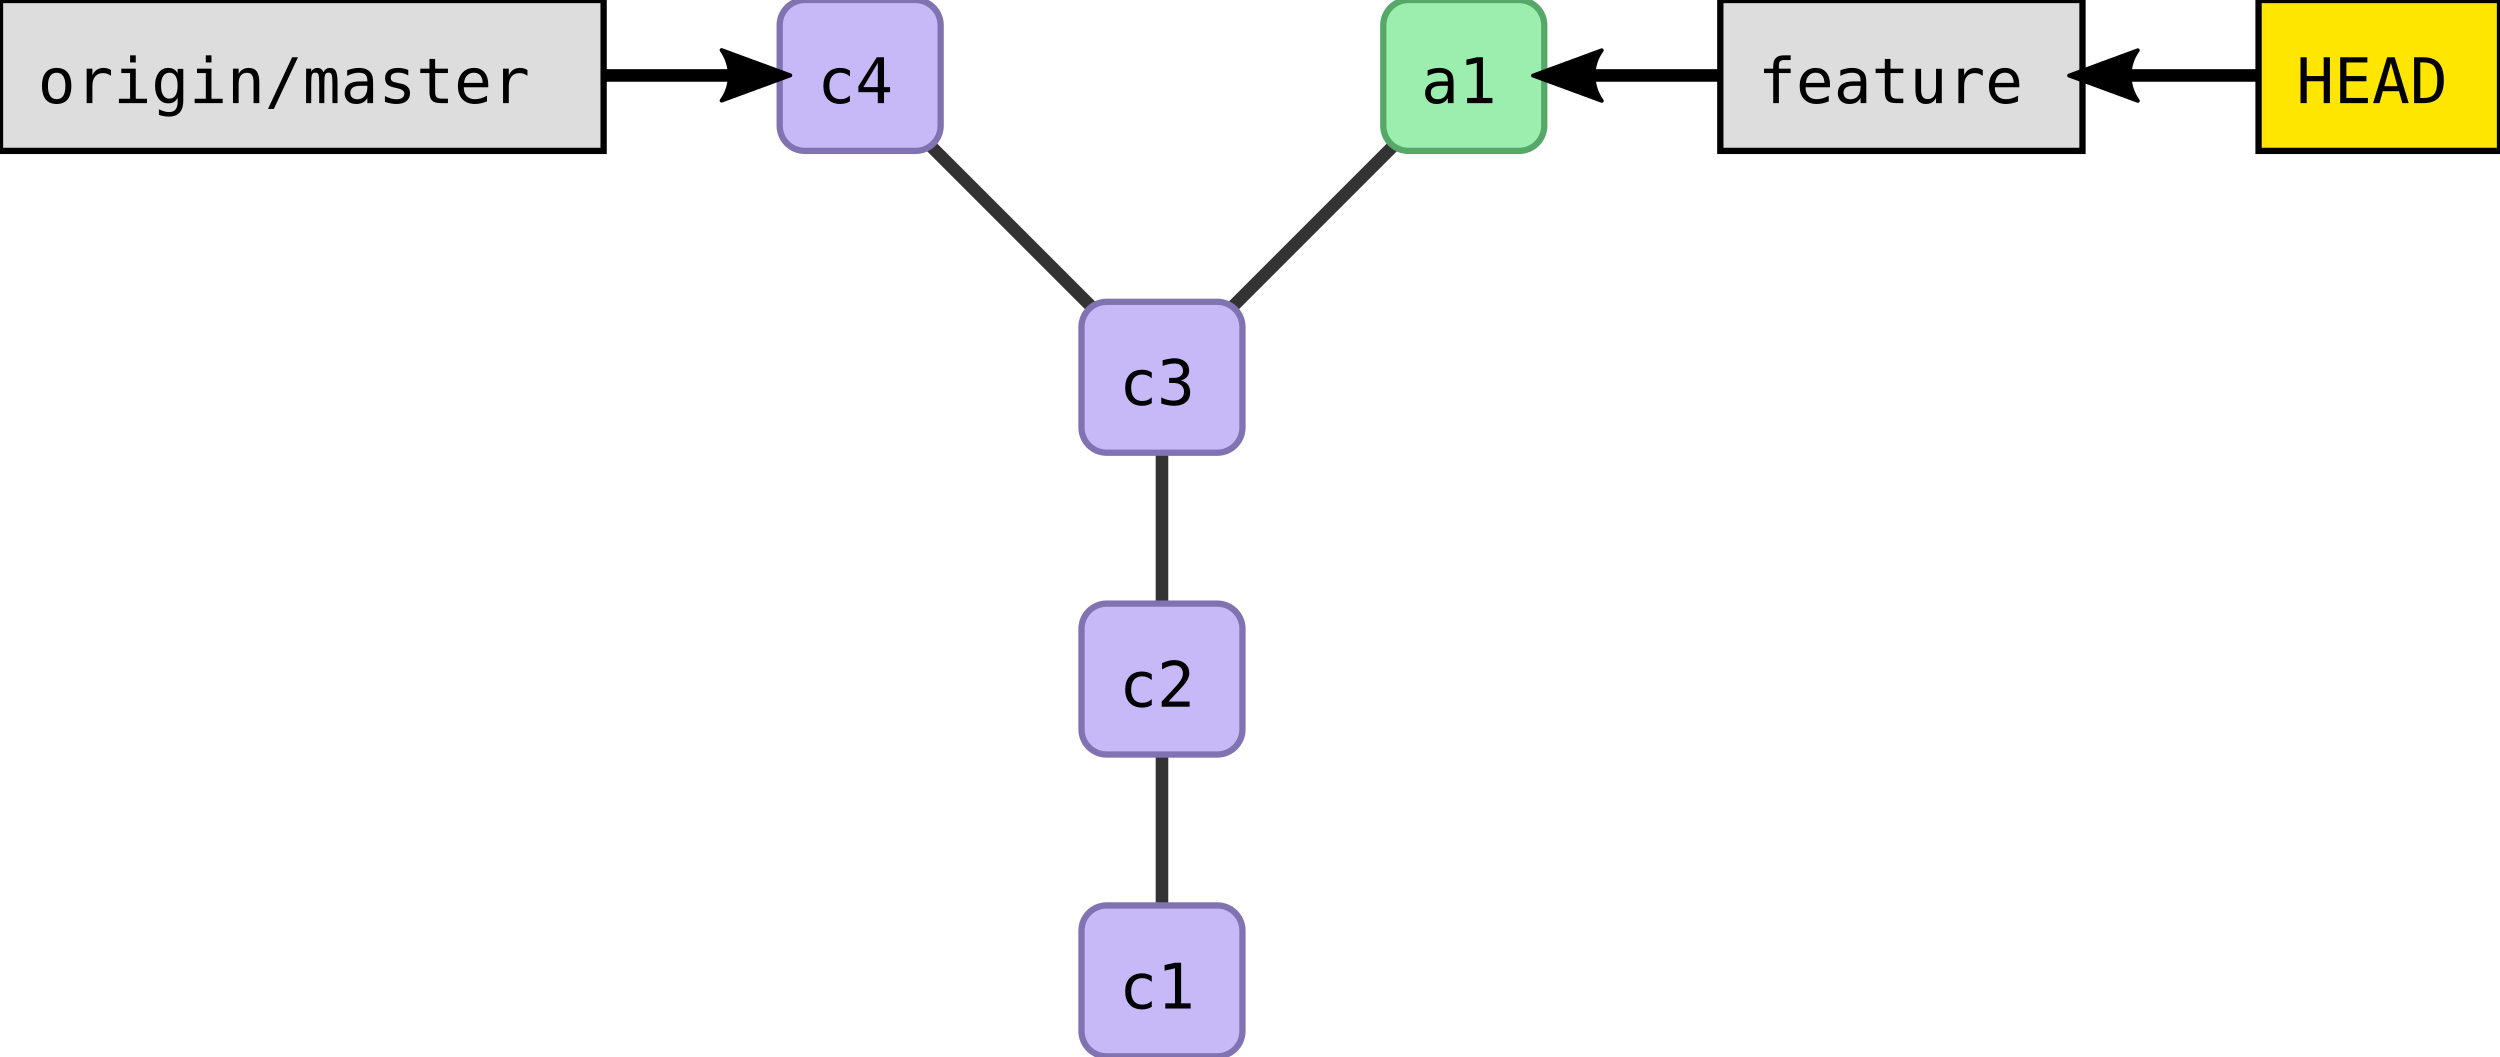
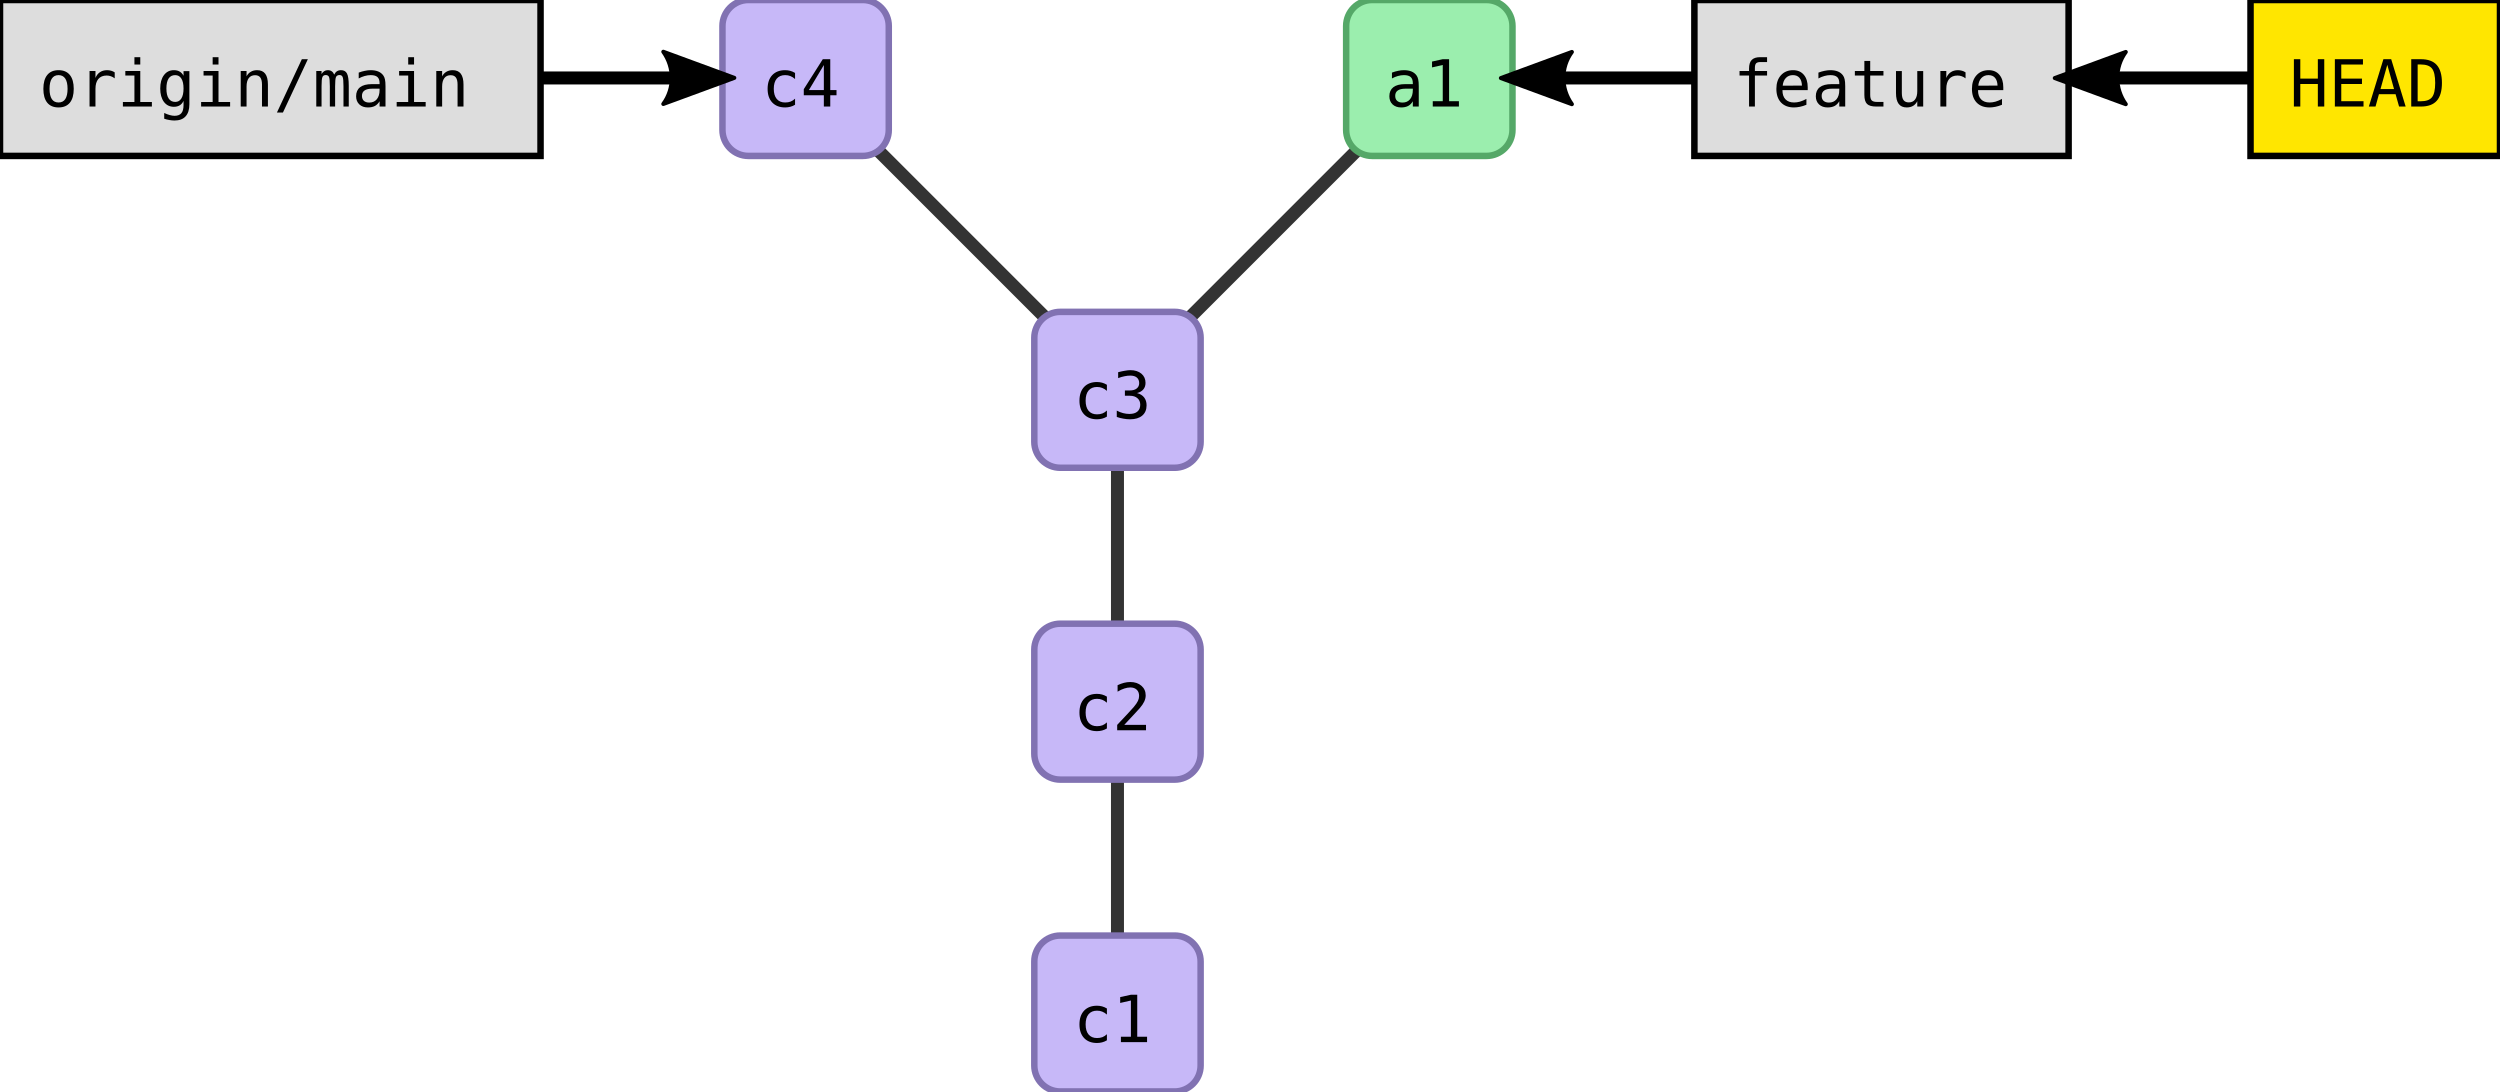
- <svg xmlns="http://www.w3.org/2000/svg" width="497.0" height="210.0" id="svg2" version="1.1">
+ <svg xmlns="http://www.w3.org/2000/svg" width="481.0" height="210.0" id="svg2" version="1.1">
  <defs id="defs4">
    <marker orient="auto" refY="0.0" refX="0.0" id="fullmarker" style="overflow:visible;">
      <path style="opacity:1.0;fill:#000000;stroke:#000000;fill-rule:evenodd;stroke-width:0.625;stroke-linejoin:round;" d="M 8.719,4.034 L -2.207,0.016 L 8.719,-4.002 C 6.973,-1.63 6.983,1.616 8.719,4.034 z " transform="scale(0.5) rotate(180) translate(0,0)" />
    </marker>
    <marker orient="auto" refY="0.0" refX="0.0" id="ghostmarker" style="overflow:visible;">
      <path style="opacity:0.2;fill:#000000;stroke:#000000;fill-rule:evenodd;stroke-width:0.625;stroke-linejoin:round;" d="M 8.719,4.034 L -2.207,0.016 L 8.719,-4.002 C 6.973,-1.63 6.983,1.616 8.719,4.034 z " transform="scale(0.5) rotate(180) translate(0,0)" />
    </marker>
  </defs>
-   <g transform="translate(215.0,180.0) rotate(0)" id="layer1">
+   <g transform="translate(199.0,180.0) rotate(0)" id="layer1">
    <line x1="16.0" y1="-105.0" x2="-44.0" y2="-165.0" style="stroke:#000000;                         stroke-width:2.5;                         stroke-opacity:0.8" />
    <line x1="16.0" y1="-105.0" x2="76.0" y2="-165.0" style="stroke:#000000;                         stroke-width:2.5;                         stroke-opacity:0.8" />
    <line x1="16.0" y1="-45.0" x2="16.0" y2="-105.0" style="stroke:#000000;                         stroke-width:2.5;                         stroke-opacity:0.8" />
    <line x1="16.0" y1="15.0" x2="16.0" y2="-45.0" style="stroke:#000000;                         stroke-width:2.5;                         stroke-opacity:0.8" />
-     <rect style="fill:#c7b8f8;                         stroke:#8172B2;                         stroke-width:1.25;                         stroke-miterlimit:4;                         stroke-opacity:1.0;                         stroke-dasharray:none" width="32.0" height="30.0" x="-60.0" y="-180.0" ry="5.0" />
-     <text style="font-size:12.5px;                         font-style:normal;                         font-weight:normal;                         line-height:125%%;                         letter-spacing:0px;                         word-spacing:0px;                         fill:#000000;                         fill-opacity:1.0;                         stroke:none;                         font-family:DejaVu Sans Mono" x="-52.5" y="-159.5">c4</text>
    <rect style="fill:#c7b8f8;                         stroke:#8172B2;                         stroke-width:1.25;                         stroke-miterlimit:4;                         stroke-opacity:1.0;                         stroke-dasharray:none" width="32.0" height="30.0" x="0.0" y="-120.0" ry="5.0" />
    <text style="font-size:12.5px;                         font-style:normal;                         font-weight:normal;                         line-height:125%%;                         letter-spacing:0px;                         word-spacing:0px;                         fill:#000000;                         fill-opacity:1.0;                         stroke:none;                         font-family:DejaVu Sans Mono" x="7.5" y="-99.5">c3</text>
    <rect style="fill:#c7b8f8;                         stroke:#8172B2;                         stroke-width:1.25;                         stroke-miterlimit:4;                         stroke-opacity:1.0;                         stroke-dasharray:none" width="32.0" height="30.0" x="0.0" y="-60.0" ry="5.0" />
    <text style="font-size:12.5px;                         font-style:normal;                         font-weight:normal;                         line-height:125%%;                         letter-spacing:0px;                         word-spacing:0px;                         fill:#000000;                         fill-opacity:1.0;                         stroke:none;                         font-family:DejaVu Sans Mono" x="7.5" y="-39.5">c2</text>
    <rect style="fill:#c7b8f8;                         stroke:#8172B2;                         stroke-width:1.25;                         stroke-miterlimit:4;                         stroke-opacity:1.0;                         stroke-dasharray:none" width="32.0" height="30.0" x="0.0" y="0.0" ry="5.0" />
    <text style="font-size:12.5px;                         font-style:normal;                         font-weight:normal;                         line-height:125%%;                         letter-spacing:0px;                         word-spacing:0px;                         fill:#000000;                         fill-opacity:1.0;                         stroke:none;                         font-family:DejaVu Sans Mono" x="7.5" y="20.5">c1</text>
+     <rect style="fill:#c7b8f8;                         stroke:#8172B2;                         stroke-width:1.25;                         stroke-miterlimit:4;                         stroke-opacity:1.0;                         stroke-dasharray:none" width="32.0" height="30.0" x="-60.0" y="-180.0" ry="5.0" />
+     <text style="font-size:12.5px;                         font-style:normal;                         font-weight:normal;                         line-height:125%%;                         letter-spacing:0px;                         word-spacing:0px;                         fill:#000000;                         fill-opacity:1.0;                         stroke:none;                         font-family:DejaVu Sans Mono" x="-52.5" y="-159.5">c4</text>
    <rect style="fill:#9beeae;                         stroke:#55A868;                         stroke-width:1.25;                         stroke-miterlimit:4;                         stroke-opacity:1.0;                         stroke-dasharray:none" width="32.0" height="30.0" x="60.0" y="-180.0" ry="5.0" />
    <text style="font-size:12.5px;                         font-style:normal;                         font-weight:normal;                         line-height:125%%;                         letter-spacing:0px;                         word-spacing:0px;                         fill:#000000;                         fill-opacity:1.0;                         stroke:none;                         font-family:DejaVu Sans Mono" x="67.5" y="-159.5">a1</text>
+     <path style="fill:none;                  stroke:#000000;                  stroke-width:2.5;                  stroke-linecap:butt;                  stroke-linejoin:miter;                  stroke-opacity:1.0;                  marker-end:url(#fullmarker);                  stroke-miterlimit:4;                  stroke-dasharray:none" d="M -147.0,-165.0 -60.48,-165.0" />
+     <rect style="fill:#dddddd;                         stroke:#000000;                         stroke-width:1.25;                         stroke-miterlimit:4;                         stroke-opacity:1.0;                         stroke-dasharray:none" width="104.0" height="30.0" x="-199.0" y="-180.0" ry="0.0" />
+     <text style="font-size:12.5px;                         font-style:normal;                         font-weight:normal;                         line-height:125%%;                         letter-spacing:0px;                         word-spacing:0px;                         fill:#000000;                         fill-opacity:1.0;                         stroke:none;                         font-family:DejaVu Sans Mono" x="-191.5" y="-159.5">origin/main</text>
    <path style="fill:none;                  stroke:#000000;                  stroke-width:2.5;                  stroke-linecap:butt;                  stroke-linejoin:miter;                  stroke-opacity:1.0;                  marker-end:url(#fullmarker);                  stroke-miterlimit:4;                  stroke-dasharray:none" d="M 163.0,-165.0 92.53,-165.0" />
    <rect style="fill:#dddddd;                         stroke:#000000;                         stroke-width:1.25;                         stroke-miterlimit:4;                         stroke-opacity:1.0;                         stroke-dasharray:none" width="72.0" height="30.0" x="127.0" y="-180.0" ry="0.0" />
    <text style="font-size:12.5px;                         font-style:normal;                         font-weight:normal;                         line-height:125%%;                         letter-spacing:0px;                         word-spacing:0px;                         fill:#000000;                         fill-opacity:1.0;                         stroke:none;                         font-family:DejaVu Sans Mono" x="134.5" y="-159.5">feature</text>
    <path style="fill:none;                  stroke:#000000;                  stroke-width:2.5;                  stroke-linecap:butt;                  stroke-linejoin:miter;                  stroke-opacity:1.0;                  marker-end:url(#fullmarker);                  stroke-miterlimit:4;                  stroke-dasharray:none" d="M 258.0,-165.0 199.1,-165.0" />
    <rect style="fill:#ffe600;                         stroke:#000000;                         stroke-width:1.25;                         stroke-miterlimit:4;                         stroke-opacity:1.0;                         stroke-dasharray:none" width="48.0" height="30.0" x="234.0" y="-180.0" ry="0.0" />
    <text style="font-size:12.5px;                         font-style:normal;                         font-weight:normal;                         line-height:125%%;                         letter-spacing:0px;                         word-spacing:0px;                         fill:#000000;                         fill-opacity:1.0;                         stroke:none;                         font-family:DejaVu Sans Mono" x="241.5" y="-159.5">HEAD</text>
-     <path style="fill:none;                  stroke:#000000;                  stroke-width:2.5;                  stroke-linecap:butt;                  stroke-linejoin:miter;                  stroke-opacity:1.0;                  marker-end:url(#fullmarker);                  stroke-miterlimit:4;                  stroke-dasharray:none" d="M -155.0,-165.0 -60.65,-165.0" />
-     <rect style="fill:#dddddd;                         stroke:#000000;                         stroke-width:1.25;                         stroke-miterlimit:4;                         stroke-opacity:1.0;                         stroke-dasharray:none" width="120.0" height="30.0" x="-215.0" y="-180.0" ry="0.0" />
-     <text style="font-size:12.5px;                         font-style:normal;                         font-weight:normal;                         line-height:125%%;                         letter-spacing:0px;                         word-spacing:0px;                         fill:#000000;                         fill-opacity:1.0;                         stroke:none;                         font-family:DejaVu Sans Mono" x="-207.5" y="-159.5">origin/master</text>
  </g>
</svg>
